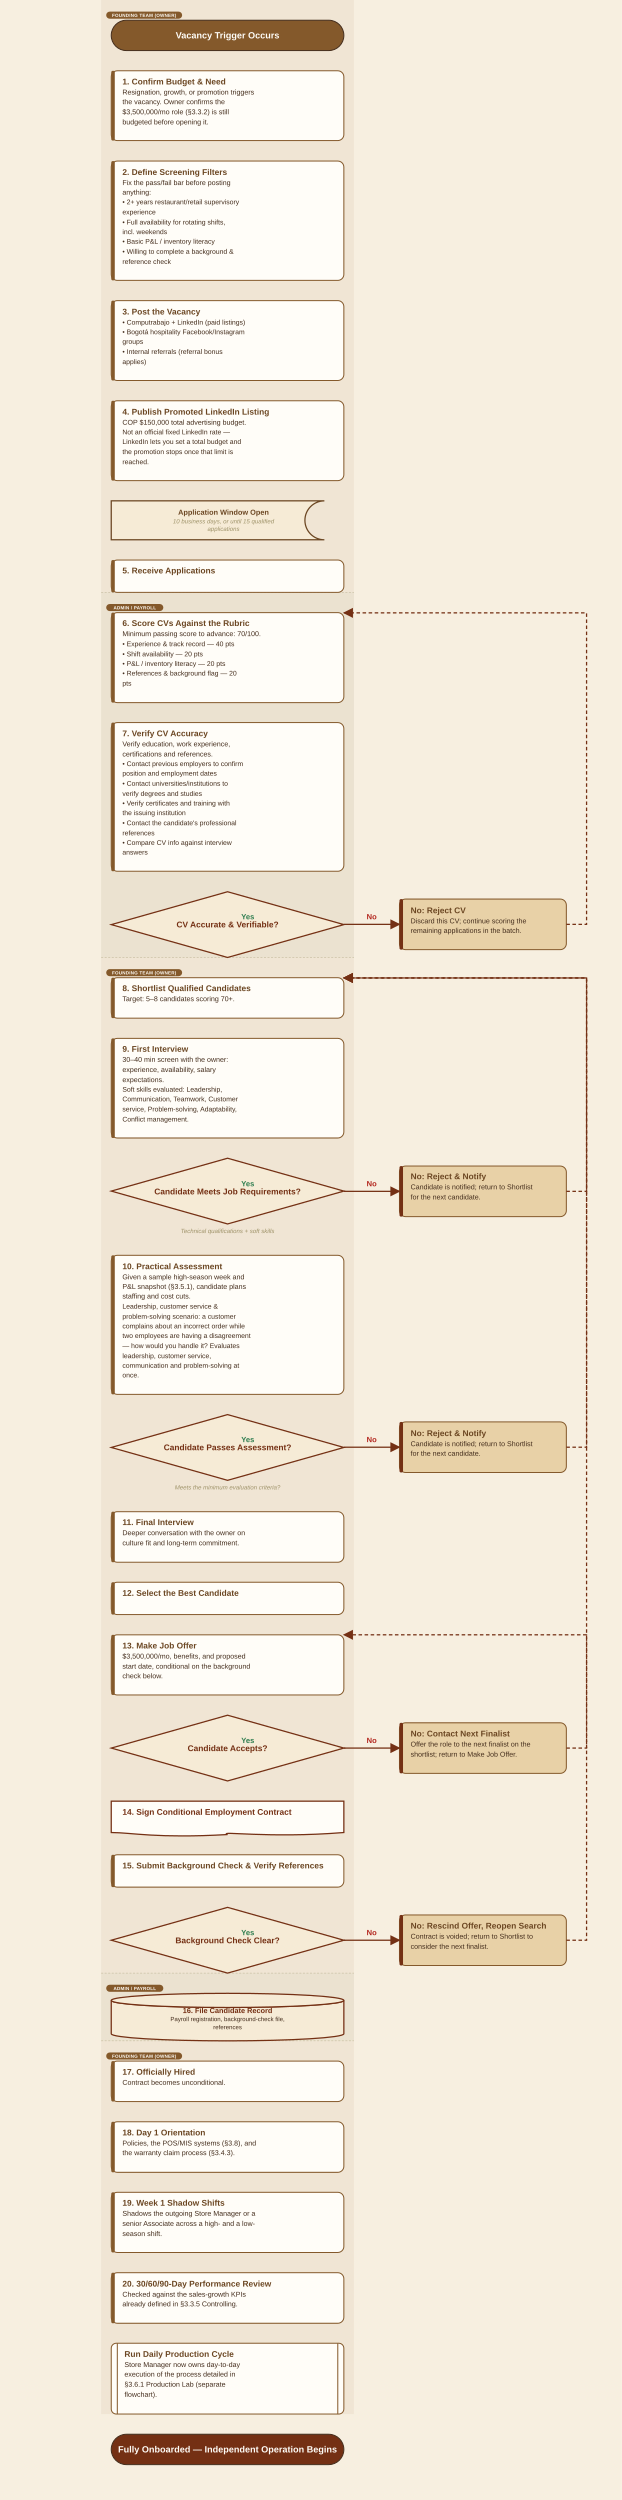
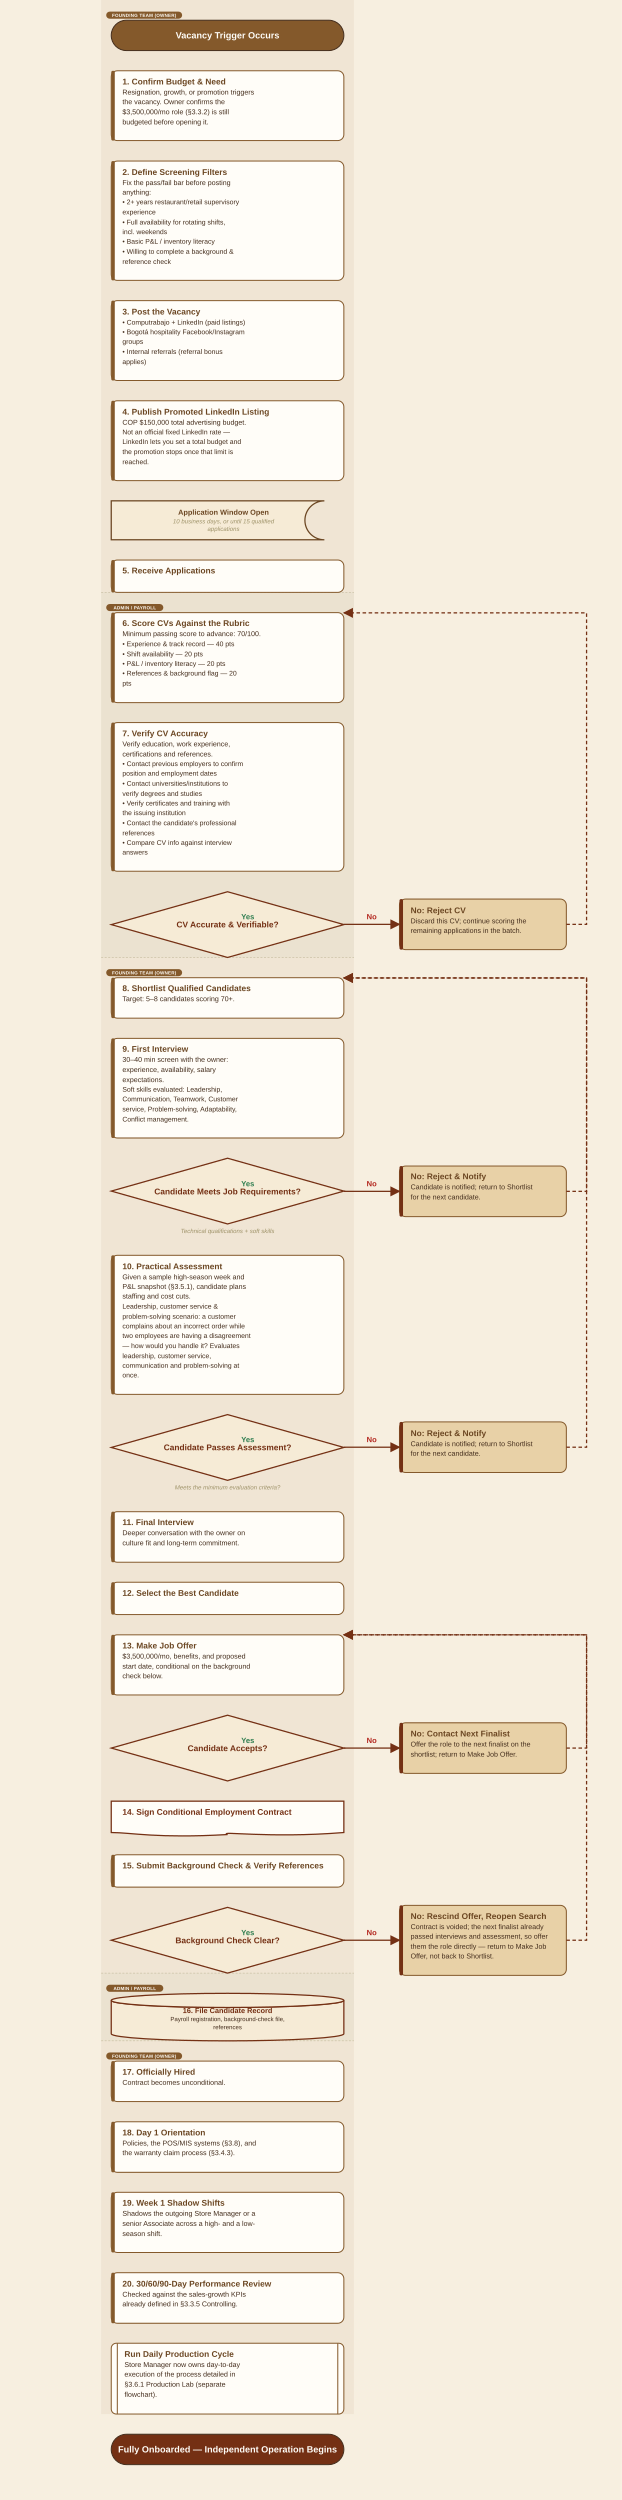
<svg xmlns="http://www.w3.org/2000/svg" viewBox="0 0 1230 4944" width="1230" height="4944" role="img" aria-label="Flowchart of the Döner Street Store Manager hiring and onboarding process, 21 steps and 5 decision points across Founding Team and Admin/Payroll swimlanes: vacancy trigger, confirm budget, define screening filters, post the vacancy, publish a promoted LinkedIn listing (COP $150,000 budget), application window, receive applications, score CVs against the rubric, verify CV accuracy (education, employers, certifications, references, interview cross-check) with a CV-accurate decision looping back to scoring on failure, shortlist candidates, first interview evaluating technical qualifications and soft skills (leadership, communication, teamwork, customer service, problem-solving, adaptability, conflict management) with a meets-requirements decision, practical assessment combining a P&amp;L/staffing scenario and a leadership/customer-service/problem-solving scenario with a passes-assessment decision, final interview, select the best candidate, make job offer with a candidate-accepts decision, sign conditional employment contract, submit background check with a background-clear decision, file candidate record, officially hired, Day 1 orientation, week 1 shadow shifts, 30/60/90-day performance review, handoff to the Production Lab flowchart, fully onboarded.">
  <rect x="0" y="0" width="1230" height="4944" fill="#E8D1A7" opacity="0.35" />
  <defs>
    <marker id="arrow" viewBox="0 0 10 10" refX="9" refY="5" markerWidth="8" markerHeight="8" orient="auto-start-reverse">
      <path d="M0,0 L10,5 L0,10 z" fill="#84592B" />
    </marker>
    <marker id="arrow-acento" viewBox="0 0 10 10" refX="9" refY="5" markerWidth="8" markerHeight="8" orient="auto-start-reverse">
      <path d="M0,0 L10,5 L0,10 z" fill="#743014" />
    </marker>
  </defs>
  <rect x="200" y="0" width="500" height="1171.5" fill="rgba(132,89,43,0.07)" />
  <rect x="210" y="23" width="150.2" height="14" rx="7" fill="#84592B" />
  <text x="285.1" y="33.5" text-anchor="middle" font-family="'Raleway', Arial, sans-serif" font-size="9" font-weight="700" letter-spacing="0.4" fill="#FFFDF8">FOUNDING TEAM (OWNER)</text>
  <rect x="200" y="1171.5" width="500" height="722.0" fill="rgba(157,145,103,0.13)" />
  <line x1="200" y1="1171.5" x2="700" y2="1171.5" stroke="#9D9167" stroke-width="1" stroke-dasharray="4,3" opacity="0.6" />
  <rect x="210" y="1194.5" width="113.0" height="14" rx="7" fill="#84592B" />
  <text x="266.5" y="1205.0" text-anchor="middle" font-family="'Raleway', Arial, sans-serif" font-size="9" font-weight="700" letter-spacing="0.4" fill="#FFFDF8">ADMIN / PAYROLL</text>
  <rect x="200" y="1893.5" width="500" height="2008.5" fill="rgba(132,89,43,0.07)" />
  <line x1="200" y1="1893.5" x2="700" y2="1893.5" stroke="#9D9167" stroke-width="1" stroke-dasharray="4,3" opacity="0.6" />
  <rect x="210" y="1916.5" width="150.2" height="14" rx="7" fill="#84592B" />
  <text x="285.1" y="1927.0" text-anchor="middle" font-family="'Raleway', Arial, sans-serif" font-size="9" font-weight="700" letter-spacing="0.4" fill="#FFFDF8">FOUNDING TEAM (OWNER)</text>
  <rect x="200" y="3902.0" width="500" height="134.0" fill="rgba(157,145,103,0.13)" />
  <line x1="200" y1="3902.0" x2="700" y2="3902.0" stroke="#9D9167" stroke-width="1" stroke-dasharray="4,3" opacity="0.6" />
  <rect x="210" y="3925.0" width="113.0" height="14" rx="7" fill="#84592B" />
  <text x="266.5" y="3935.5" text-anchor="middle" font-family="'Raleway', Arial, sans-serif" font-size="9" font-weight="700" letter-spacing="0.4" fill="#FFFDF8">ADMIN / PAYROLL</text>
  <rect x="200" y="4036.0" width="500" height="738.0" fill="rgba(132,89,43,0.07)" />
  <line x1="200" y1="4036.0" x2="700" y2="4036.0" stroke="#9D9167" stroke-width="1" stroke-dasharray="4,3" opacity="0.6" />
  <rect x="210" y="4059.0" width="150.2" height="14" rx="7" fill="#84592B" />
  <text x="285.1" y="4069.5" text-anchor="middle" font-family="'Raleway', Arial, sans-serif" font-size="9" font-weight="700" letter-spacing="0.4" fill="#FFFDF8">FOUNDING TEAM (OWNER)</text>
  <rect x="220" y="40" width="460" height="60" rx="30" ry="30" fill="#84592B" stroke="#442D1C" stroke-width="2" />
  <text x="450" y="76.0" text-anchor="middle" font-family="'Raleway', Arial, sans-serif" font-size="18" font-weight="700" fill="#FFFDF8">Vacancy Trigger Occurs</text>
  <rect x="220" y="140" width="460" height="138" rx="12" ry="12" fill="#FFFDF8" stroke="#84592B" stroke-width="2" />
  <rect x="220" y="140" width="7" height="138" rx="3" ry="3" fill="#84592B" />
  <text x="242" y="167" font-family="'Raleway', Arial, sans-serif" font-size="16.5" font-weight="700" fill="#6B4622">1. Confirm Budget &amp; Need</text>
  <text x="242" y="187" font-family="'Raleway', Arial, sans-serif" font-size="14" fill="#442D1C">Resignation, growth, or promotion triggers</text>
  <text x="242" y="206" font-family="'Raleway', Arial, sans-serif" font-size="14" fill="#442D1C">the vacancy. Owner confirms the</text>
  <text x="242" y="226" font-family="'Raleway', Arial, sans-serif" font-size="14" fill="#442D1C">$3,500,000/mo role (§3.3.2) is still</text>
  <text x="242" y="246" font-family="'Raleway', Arial, sans-serif" font-size="14" fill="#442D1C">budgeted before opening it.</text>
  <rect x="220" y="318.5" width="460" height="236" rx="12" ry="12" fill="#FFFDF8" stroke="#84592B" stroke-width="2" />
  <rect x="220" y="318.5" width="7" height="236" rx="3" ry="3" fill="#84592B" />
  <text x="242" y="346" font-family="'Raleway', Arial, sans-serif" font-size="16.5" font-weight="700" fill="#6B4622">2. Define Screening Filters</text>
  <text x="242" y="366" font-family="'Raleway', Arial, sans-serif" font-size="14" fill="#442D1C">Fix the pass/fail bar before posting</text>
  <text x="242" y="385" font-family="'Raleway', Arial, sans-serif" font-size="14" fill="#442D1C">anything:</text>
  <text x="242" y="404" font-family="'Raleway', Arial, sans-serif" font-size="13.5" fill="#442D1C">• 2+ years restaurant/retail supervisory</text>
  <text x="242" y="424" font-family="'Raleway', Arial, sans-serif" font-size="13.5" fill="#442D1C">experience</text>
  <text x="242" y="444" font-family="'Raleway', Arial, sans-serif" font-size="13.5" fill="#442D1C">• Full availability for rotating shifts,</text>
  <text x="242" y="463" font-family="'Raleway', Arial, sans-serif" font-size="13.5" fill="#442D1C">incl. weekends</text>
  <text x="242" y="482" font-family="'Raleway', Arial, sans-serif" font-size="13.5" fill="#442D1C">• Basic P&amp;L / inventory literacy</text>
  <text x="242" y="502" font-family="'Raleway', Arial, sans-serif" font-size="13.5" fill="#442D1C">• Willing to complete a background &amp;</text>
  <text x="242" y="522" font-family="'Raleway', Arial, sans-serif" font-size="13.5" fill="#442D1C">reference check</text>
  <rect x="220" y="594.5" width="460" height="158" rx="12" ry="12" fill="#FFFDF8" stroke="#84592B" stroke-width="2" />
  <rect x="220" y="594.5" width="7" height="158" rx="3" ry="3" fill="#84592B" />
  <text x="242" y="622" font-family="'Raleway', Arial, sans-serif" font-size="16.5" font-weight="700" fill="#6B4622">3. Post the Vacancy</text>
  <text x="242" y="642" font-family="'Raleway', Arial, sans-serif" font-size="13.5" fill="#442D1C">• Computrabajo + LinkedIn (paid listings)</text>
  <text x="242" y="661" font-family="'Raleway', Arial, sans-serif" font-size="13.5" fill="#442D1C">• Bogotá hospitality Facebook/Instagram</text>
  <text x="242" y="680" font-family="'Raleway', Arial, sans-serif" font-size="13.5" fill="#442D1C">groups</text>
  <text x="242" y="700" font-family="'Raleway', Arial, sans-serif" font-size="13.5" fill="#442D1C">• Internal referrals (referral bonus</text>
  <text x="242" y="720" font-family="'Raleway', Arial, sans-serif" font-size="13.5" fill="#442D1C">applies)</text>
  <rect x="220" y="792.5" width="460" height="158" rx="12" ry="12" fill="#FFFDF8" stroke="#84592B" stroke-width="2" />
  <rect x="220" y="792.5" width="7" height="158" rx="3" ry="3" fill="#84592B" />
  <text x="242" y="820" font-family="'Raleway', Arial, sans-serif" font-size="16.5" font-weight="700" fill="#6B4622">4. Publish Promoted LinkedIn Listing</text>
  <text x="242" y="840" font-family="'Raleway', Arial, sans-serif" font-size="14" fill="#442D1C">COP $150,000 total advertising budget.</text>
  <text x="242" y="859" font-family="'Raleway', Arial, sans-serif" font-size="13.5" fill="#442D1C">Not an official fixed LinkedIn rate —</text>
  <text x="242" y="878" font-family="'Raleway', Arial, sans-serif" font-size="13.5" fill="#442D1C">LinkedIn lets you set a total budget and</text>
  <text x="242" y="898" font-family="'Raleway', Arial, sans-serif" font-size="13.5" fill="#442D1C">the promotion stops once that limit is</text>
  <text x="242" y="918" font-family="'Raleway', Arial, sans-serif" font-size="13.5" fill="#442D1C">reached.</text>
  <path d="M220,1067.5 L641.5,1067.5 A38.5,38.5 0 0 1 641.5,990.5 L220,990.5 Z" fill="#F6EBD6" stroke="#6B4622" stroke-width="2.5" />
  <text x="442" y="1018" text-anchor="middle" font-family="'Raleway', Arial, sans-serif" font-size="14.5" font-weight="700" fill="#6B4622">Application Window Open</text>
  <text x="442" y="1035" text-anchor="middle" font-family="'Raleway', Arial, sans-serif" font-size="12" font-style="italic" fill="#9D9167">10 business days, or until 15 qualified</text>
  <text x="442" y="1050" text-anchor="middle" font-family="'Raleway', Arial, sans-serif" font-size="12" font-style="italic" fill="#9D9167">applications</text>
  <rect x="220" y="1107.5" width="460" height="64" rx="12" ry="12" fill="#FFFDF8" stroke="#84592B" stroke-width="2" />
  <rect x="220" y="1107.5" width="7" height="64" rx="3" ry="3" fill="#84592B" />
  <text x="242" y="1134" font-family="'Raleway', Arial, sans-serif" font-size="16.5" font-weight="700" fill="#6B4622">5. Receive Applications</text>
  <rect x="220" y="1211.5" width="460" height="178" rx="12" ry="12" fill="#FFFDF8" stroke="#84592B" stroke-width="2" />
  <rect x="220" y="1211.5" width="7" height="178" rx="3" ry="3" fill="#84592B" />
  <text x="242" y="1238" font-family="'Raleway', Arial, sans-serif" font-size="16.5" font-weight="700" fill="#6B4622">6. Score CVs Against the Rubric</text>
  <text x="242" y="1258" font-family="'Raleway', Arial, sans-serif" font-size="14" fill="#442D1C">Minimum passing score to advance: 70/100.</text>
  <text x="242" y="1278" font-family="'Raleway', Arial, sans-serif" font-size="13.5" fill="#442D1C">• Experience &amp; track record — 40 pts</text>
  <text x="242" y="1298" font-family="'Raleway', Arial, sans-serif" font-size="13.5" fill="#442D1C">• Shift availability — 20 pts</text>
  <text x="242" y="1317" font-family="'Raleway', Arial, sans-serif" font-size="13.5" fill="#442D1C">• P&amp;L / inventory literacy — 20 pts</text>
  <text x="242" y="1336" font-family="'Raleway', Arial, sans-serif" font-size="13.5" fill="#442D1C">• References &amp; background flag — 20</text>
  <text x="242" y="1356" font-family="'Raleway', Arial, sans-serif" font-size="13.5" fill="#442D1C">pts</text>
  <rect x="220" y="1429.0" width="460" height="294" rx="12" ry="12" fill="#FFFDF8" stroke="#84592B" stroke-width="2" />
  <rect x="220" y="1429.0" width="7" height="294" rx="3" ry="3" fill="#84592B" />
  <text x="242" y="1456" font-family="'Raleway', Arial, sans-serif" font-size="16.5" font-weight="700" fill="#6B4622">7. Verify CV Accuracy</text>
  <text x="242" y="1476" font-family="'Raleway', Arial, sans-serif" font-size="14" fill="#442D1C">Verify education, work experience,</text>
  <text x="242" y="1496" font-family="'Raleway', Arial, sans-serif" font-size="14" fill="#442D1C">certifications and references.</text>
  <text x="242" y="1515" font-family="'Raleway', Arial, sans-serif" font-size="13.5" fill="#442D1C">• Contact previous employers to confirm</text>
  <text x="242" y="1534" font-family="'Raleway', Arial, sans-serif" font-size="13.5" fill="#442D1C">position and employment dates</text>
  <text x="242" y="1554" font-family="'Raleway', Arial, sans-serif" font-size="13.5" fill="#442D1C">• Contact universities/institutions to</text>
  <text x="242" y="1574" font-family="'Raleway', Arial, sans-serif" font-size="13.5" fill="#442D1C">verify degrees and studies</text>
  <text x="242" y="1593" font-family="'Raleway', Arial, sans-serif" font-size="13.5" fill="#442D1C">• Verify certificates and training with</text>
  <text x="242" y="1612" font-family="'Raleway', Arial, sans-serif" font-size="13.5" fill="#442D1C">the issuing institution</text>
  <text x="242" y="1632" font-family="'Raleway', Arial, sans-serif" font-size="13.5" fill="#442D1C">• Contact the candidate's professional</text>
  <text x="242" y="1652" font-family="'Raleway', Arial, sans-serif" font-size="13.5" fill="#442D1C">references</text>
  <text x="242" y="1671" font-family="'Raleway', Arial, sans-serif" font-size="13.5" fill="#442D1C">• Compare CV info against interview</text>
  <text x="242" y="1690" font-family="'Raleway', Arial, sans-serif" font-size="13.5" fill="#442D1C">answers</text>
  <polygon points="450,1763.5 680,1828.5 450,1893.5 220,1828.5" fill="#F6EBD6" stroke="#743014" stroke-width="2.5" />
  <text x="450" y="1834" text-anchor="middle" font-family="'Raleway', Arial, sans-serif" font-size="16.5" font-weight="700" fill="#743014">CV Accurate &amp; Verifiable?</text>
  <text x="490" y="1818" text-anchor="middle" font-family="'Raleway', Arial, sans-serif" font-size="15" font-weight="700" fill="#2E7D4F">Yes</text>
  <rect x="790" y="1778" width="330" height="100" rx="12" ry="12" fill="#E8D1A7" stroke="#84592B" stroke-width="2" />
  <rect x="790" y="1778" width="7" height="100" rx="3" ry="3" fill="#743014" />
  <text x="812" y="1806" font-family="'Raleway', Arial, sans-serif" font-size="16.5" font-weight="700" fill="#6B4622">No: Reject CV</text>
  <text x="812" y="1826" font-family="'Raleway', Arial, sans-serif" font-size="14" fill="#442D1C">Discard this CV; continue scoring the</text>
  <text x="812" y="1845" font-family="'Raleway', Arial, sans-serif" font-size="14" fill="#442D1C">remaining applications in the batch.</text>
  <path d="M680,1828 L790,1828" fill="none" stroke="#743014" stroke-width="2.5" marker-end="url(#arrow-acento)" />
  <text x="735" y="1818" text-anchor="middle" font-family="'Raleway', Arial, sans-serif" font-size="15" font-weight="700" fill="#B3261E">No</text>
  <path d="M1120,1828 L1160,1828 L1160,1212 L680,1212" fill="none" stroke="#743014" stroke-width="2.5" stroke-dasharray="7,5" marker-end="url(#arrow-acento)" />
  <rect x="220" y="1933.5" width="460" height="80" rx="12" ry="12" fill="#FFFDF8" stroke="#84592B" stroke-width="2" />
  <rect x="220" y="1933.5" width="7" height="80" rx="3" ry="3" fill="#84592B" />
  <text x="242" y="1960" font-family="'Raleway', Arial, sans-serif" font-size="16.5" font-weight="700" fill="#6B4622">8. Shortlist Qualified Candidates</text>
  <text x="242" y="1980" font-family="'Raleway', Arial, sans-serif" font-size="14" fill="#442D1C">Target: 5–8 candidates scoring 70+.</text>
  <rect x="220" y="2053.5" width="460" height="197" rx="12" ry="12" fill="#FFFDF8" stroke="#84592B" stroke-width="2" />
  <rect x="220" y="2053.5" width="7" height="197" rx="3" ry="3" fill="#84592B" />
  <text x="242" y="2080" font-family="'Raleway', Arial, sans-serif" font-size="16.5" font-weight="700" fill="#6B4622">9. First Interview</text>
  <text x="242" y="2100" font-family="'Raleway', Arial, sans-serif" font-size="14" fill="#442D1C">30–40 min screen with the owner:</text>
  <text x="242" y="2120" font-family="'Raleway', Arial, sans-serif" font-size="14" fill="#442D1C">experience, availability, salary</text>
  <text x="242" y="2140" font-family="'Raleway', Arial, sans-serif" font-size="14" fill="#442D1C">expectations.</text>
  <text x="242" y="2159" font-family="'Raleway', Arial, sans-serif" font-size="13.5" fill="#442D1C">Soft skills evaluated: Leadership,</text>
  <text x="242" y="2178" font-family="'Raleway', Arial, sans-serif" font-size="13.5" fill="#442D1C">Communication, Teamwork, Customer</text>
  <text x="242" y="2198" font-family="'Raleway', Arial, sans-serif" font-size="13.5" fill="#442D1C">service, Problem-solving, Adaptability,</text>
  <text x="242" y="2218" font-family="'Raleway', Arial, sans-serif" font-size="13.5" fill="#442D1C">Conflict management.</text>
  <polygon points="450,2290.5 680,2355.5 450,2420.5 220,2355.5" fill="#F6EBD6" stroke="#743014" stroke-width="2.5" />
  <text x="450" y="2362" text-anchor="middle" font-family="'Raleway', Arial, sans-serif" font-size="16.5" font-weight="700" fill="#743014">Candidate Meets Job Requirements?</text>
  <text x="450" y="2438.5" text-anchor="middle" font-family="'Raleway', Arial, sans-serif" font-size="12" font-style="italic" fill="#9D9167">Technical qualifications + soft skills</text>
  <text x="490" y="2346" text-anchor="middle" font-family="'Raleway', Arial, sans-serif" font-size="15" font-weight="700" fill="#2E7D4F">Yes</text>
  <rect x="790" y="2306" width="330" height="100" rx="12" ry="12" fill="#E8D1A7" stroke="#84592B" stroke-width="2" />
  <rect x="790" y="2306" width="7" height="100" rx="3" ry="3" fill="#743014" />
  <text x="812" y="2332" font-family="'Raleway', Arial, sans-serif" font-size="16.5" font-weight="700" fill="#6B4622">No: Reject &amp; Notify</text>
  <text x="812" y="2352" font-family="'Raleway', Arial, sans-serif" font-size="14" fill="#442D1C">Candidate is notified; return to Shortlist</text>
  <text x="812" y="2372" font-family="'Raleway', Arial, sans-serif" font-size="14" fill="#442D1C">for the next candidate.</text>
  <path d="M680,2356 L790,2356" fill="none" stroke="#743014" stroke-width="2.5" marker-end="url(#arrow-acento)" />
  <text x="735" y="2346" text-anchor="middle" font-family="'Raleway', Arial, sans-serif" font-size="15" font-weight="700" fill="#B3261E">No</text>
  <path d="M1120,2356 L1160,2356 L1160,1934 L680,1934" fill="none" stroke="#743014" stroke-width="2.5" stroke-dasharray="7,5" marker-end="url(#arrow-acento)" />
  <rect x="220" y="2482.5" width="460" height="275" rx="12" ry="12" fill="#FFFDF8" stroke="#84592B" stroke-width="2" />
  <rect x="220" y="2482.5" width="7" height="275" rx="3" ry="3" fill="#84592B" />
  <text x="242" y="2510" font-family="'Raleway', Arial, sans-serif" font-size="16.5" font-weight="700" fill="#6B4622">10. Practical Assessment</text>
  <text x="242" y="2530" font-family="'Raleway', Arial, sans-serif" font-size="14" fill="#442D1C">Given a sample high-season week and</text>
  <text x="242" y="2549" font-family="'Raleway', Arial, sans-serif" font-size="14" fill="#442D1C">P&amp;L snapshot (§3.5.1), candidate plans</text>
  <text x="242" y="2568" font-family="'Raleway', Arial, sans-serif" font-size="14" fill="#442D1C">staffing and cost cuts.</text>
  <text x="242" y="2588" font-family="'Raleway', Arial, sans-serif" font-size="13.5" fill="#442D1C">Leadership, customer service &amp;</text>
  <text x="242" y="2608" font-family="'Raleway', Arial, sans-serif" font-size="13.5" fill="#442D1C">problem-solving scenario: a customer</text>
  <text x="242" y="2627" font-family="'Raleway', Arial, sans-serif" font-size="13.5" fill="#442D1C">complains about an incorrect order while</text>
  <text x="242" y="2646" font-family="'Raleway', Arial, sans-serif" font-size="13.5" fill="#442D1C">two employees are having a disagreement</text>
  <text x="242" y="2666" font-family="'Raleway', Arial, sans-serif" font-size="13.5" fill="#442D1C">— how would you handle it? Evaluates</text>
  <text x="242" y="2686" font-family="'Raleway', Arial, sans-serif" font-size="13.5" fill="#442D1C">leadership, customer service,</text>
  <text x="242" y="2705" font-family="'Raleway', Arial, sans-serif" font-size="13.5" fill="#442D1C">communication and problem-solving at</text>
  <text x="242" y="2724" font-family="'Raleway', Arial, sans-serif" font-size="13.5" fill="#442D1C">once.</text>
  <polygon points="450,2797.5 680,2862.5 450,2927.5 220,2862.5" fill="#F6EBD6" stroke="#743014" stroke-width="2.5" />
  <text x="450" y="2868" text-anchor="middle" font-family="'Raleway', Arial, sans-serif" font-size="16.5" font-weight="700" fill="#743014">Candidate Passes Assessment?</text>
  <text x="450" y="2945.5" text-anchor="middle" font-family="'Raleway', Arial, sans-serif" font-size="12" font-style="italic" fill="#9D9167">Meets the minimum evaluation criteria?</text>
  <text x="490" y="2852" text-anchor="middle" font-family="'Raleway', Arial, sans-serif" font-size="15" font-weight="700" fill="#2E7D4F">Yes</text>
  <rect x="790" y="2812" width="330" height="100" rx="12" ry="12" fill="#E8D1A7" stroke="#84592B" stroke-width="2" />
  <rect x="790" y="2812" width="7" height="100" rx="3" ry="3" fill="#743014" />
  <text x="812" y="2840" font-family="'Raleway', Arial, sans-serif" font-size="16.5" font-weight="700" fill="#6B4622">No: Reject &amp; Notify</text>
  <text x="812" y="2860" font-family="'Raleway', Arial, sans-serif" font-size="14" fill="#442D1C">Candidate is notified; return to Shortlist</text>
  <text x="812" y="2879" font-family="'Raleway', Arial, sans-serif" font-size="14" fill="#442D1C">for the next candidate.</text>
  <path d="M680,2862 L790,2862" fill="none" stroke="#743014" stroke-width="2.5" marker-end="url(#arrow-acento)" />
  <text x="735" y="2852" text-anchor="middle" font-family="'Raleway', Arial, sans-serif" font-size="15" font-weight="700" fill="#B3261E">No</text>
  <path d="M1120,2862 L1160,2862 L1160,1934 L680,1934" fill="none" stroke="#743014" stroke-width="2.5" stroke-dasharray="7,5" marker-end="url(#arrow-acento)" />
  <rect x="220" y="2989.5" width="460" height="100" rx="12" ry="12" fill="#FFFDF8" stroke="#84592B" stroke-width="2" />
  <rect x="220" y="2989.5" width="7" height="100" rx="3" ry="3" fill="#84592B" />
  <text x="242" y="3016" font-family="'Raleway', Arial, sans-serif" font-size="16.5" font-weight="700" fill="#6B4622">11. Final Interview</text>
  <text x="242" y="3036" font-family="'Raleway', Arial, sans-serif" font-size="14" fill="#442D1C">Deeper conversation with the owner on</text>
  <text x="242" y="3056" font-family="'Raleway', Arial, sans-serif" font-size="14" fill="#442D1C">culture fit and long-term commitment.</text>
  <rect x="220" y="3129.0" width="460" height="64" rx="12" ry="12" fill="#FFFDF8" stroke="#84592B" stroke-width="2" />
  <rect x="220" y="3129.0" width="7" height="64" rx="3" ry="3" fill="#84592B" />
  <text x="242" y="3156" font-family="'Raleway', Arial, sans-serif" font-size="16.5" font-weight="700" fill="#6B4622">12. Select the Best Candidate</text>
  <rect x="220" y="3233.0" width="460" height="119" rx="12" ry="12" fill="#FFFDF8" stroke="#84592B" stroke-width="2" />
  <rect x="220" y="3233.0" width="7" height="119" rx="3" ry="3" fill="#84592B" />
  <text x="242" y="3260" font-family="'Raleway', Arial, sans-serif" font-size="16.5" font-weight="700" fill="#6B4622">13. Make Job Offer</text>
  <text x="242" y="3280" font-family="'Raleway', Arial, sans-serif" font-size="14" fill="#442D1C">$3,500,000/mo, benefits, and proposed</text>
  <text x="242" y="3300" font-family="'Raleway', Arial, sans-serif" font-size="14" fill="#442D1C">start date, conditional on the background</text>
  <text x="242" y="3319" font-family="'Raleway', Arial, sans-serif" font-size="14" fill="#442D1C">check below.</text>
  <polygon points="450,3392.0 680,3457.0 450,3522.0 220,3457.0" fill="#F6EBD6" stroke="#743014" stroke-width="2.5" />
  <text x="450" y="3463" text-anchor="middle" font-family="'Raleway', Arial, sans-serif" font-size="16.5" font-weight="700" fill="#743014">Candidate Accepts?</text>
  <text x="490" y="3447" text-anchor="middle" font-family="'Raleway', Arial, sans-serif" font-size="15" font-weight="700" fill="#2E7D4F">Yes</text>
  <rect x="790" y="3407" width="330" height="100" rx="12" ry="12" fill="#E8D1A7" stroke="#84592B" stroke-width="2" />
  <rect x="790" y="3407" width="7" height="100" rx="3" ry="3" fill="#743014" />
  <text x="812" y="3434" font-family="'Raleway', Arial, sans-serif" font-size="16.5" font-weight="700" fill="#6B4622">No: Contact Next Finalist</text>
  <text x="812" y="3454" font-family="'Raleway', Arial, sans-serif" font-size="14" fill="#442D1C">Offer the role to the next finalist on the</text>
  <text x="812" y="3474" font-family="'Raleway', Arial, sans-serif" font-size="14" fill="#442D1C">shortlist; return to Make Job Offer.</text>
  <path d="M680,3457 L790,3457" fill="none" stroke="#743014" stroke-width="2.5" marker-end="url(#arrow-acento)" />
  <text x="735" y="3447" text-anchor="middle" font-family="'Raleway', Arial, sans-serif" font-size="15" font-weight="700" fill="#B3261E">No</text>
  <path d="M1120,3457 L1160,3457 L1160,3233 L680,3233" fill="none" stroke="#743014" stroke-width="2.5" stroke-dasharray="7,5" marker-end="url(#arrow-acento)" />
  <path d="M220,3562.0 L680,3562.0 L680,3624.0 C530,3636.0 430,3620.0 450,3628.0 C310,3636.0 260,3624.0 220,3624.0 Z" fill="#FFFDF8" stroke="#743014" stroke-width="2.5" />
  <text x="242" y="3589" font-family="'Raleway', Arial, sans-serif" font-size="16.5" font-weight="700" fill="#743014">14. Sign Conditional Employment Contract</text>
  <rect x="220" y="3668.0" width="460" height="64" rx="12" ry="12" fill="#FFFDF8" stroke="#84592B" stroke-width="2" />
  <rect x="220" y="3668.0" width="7" height="64" rx="3" ry="3" fill="#84592B" />
  <text x="242" y="3695" font-family="'Raleway', Arial, sans-serif" font-size="16.5" font-weight="700" fill="#6B4622">15. Submit Background Check &amp; Verify References</text>
  <polygon points="450,3772.0 680,3837.0 450,3902.0 220,3837.0" fill="#F6EBD6" stroke="#743014" stroke-width="2.5" />
  <text x="450" y="3843" text-anchor="middle" font-family="'Raleway', Arial, sans-serif" font-size="16.5" font-weight="700" fill="#743014">Background Check Clear?</text>
  <text x="490" y="3827" text-anchor="middle" font-family="'Raleway', Arial, sans-serif" font-size="15" font-weight="700" fill="#2E7D4F">Yes</text>
-   <rect x="790" y="3787" width="330" height="100" rx="12" ry="12" fill="#E8D1A7" stroke="#84592B" stroke-width="2" />
-   <rect x="790" y="3787" width="7" height="100" rx="3" ry="3" fill="#743014" />
-   <text x="812" y="3814" font-family="'Raleway', Arial, sans-serif" font-size="16.5" font-weight="700" fill="#6B4622">No: Rescind Offer, Reopen Search</text>
-   <text x="812" y="3834" font-family="'Raleway', Arial, sans-serif" font-size="14" fill="#442D1C">Contract is voided; return to Shortlist to</text>
-   <text x="812" y="3854" font-family="'Raleway', Arial, sans-serif" font-size="14" fill="#442D1C">consider the next finalist.</text>
+   <rect x="790" y="3768" width="330" height="138.5" rx="12" ry="12" fill="#E8D1A7" stroke="#84592B" stroke-width="2" />
+   <rect x="790" y="3768" width="7" height="138.5" rx="3" ry="3" fill="#743014" />
+   <text x="812" y="3795" font-family="'Raleway', Arial, sans-serif" font-size="16.5" font-weight="700" fill="#6B4622">No: Rescind Offer, Reopen Search</text>
+   <text x="812" y="3815" font-family="'Raleway', Arial, sans-serif" font-size="14" fill="#442D1C">Contract is voided; the next finalist already</text>
+   <text x="812" y="3834" font-family="'Raleway', Arial, sans-serif" font-size="14" fill="#442D1C">passed interviews and assessment, so offer</text>
+   <text x="812" y="3854" font-family="'Raleway', Arial, sans-serif" font-size="14" fill="#442D1C">them the role directly — return to Make Job</text>
+   <text x="812" y="3873" font-family="'Raleway', Arial, sans-serif" font-size="14" fill="#442D1C">Offer, not back to Shortlist.</text>
  <path d="M680,3837 L790,3837" fill="none" stroke="#743014" stroke-width="2.5" marker-end="url(#arrow-acento)" />
  <text x="735" y="3827" text-anchor="middle" font-family="'Raleway', Arial, sans-serif" font-size="15" font-weight="700" fill="#B3261E">No</text>
-   <path d="M1120,3837 L1160,3837 L1160,1934 L680,1934" fill="none" stroke="#743014" stroke-width="2.5" stroke-dasharray="7,5" marker-end="url(#arrow-acento)" />
+   <path d="M1120,3837 L1160,3837 L1160,3233 L680,3233" fill="none" stroke="#743014" stroke-width="2.5" stroke-dasharray="7,5" marker-end="url(#arrow-acento)" />
  <path d="M220,3956.0 A230,14 0 0 0 680,3956.0 L680,4022.0 A230,14 0 0 1 220,4022.0 Z" fill="#F6EBD6" stroke="#743014" stroke-width="2.5" />
  <ellipse cx="450" cy="3956.0" rx="230" ry="14" fill="#F6EBD6" stroke="#743014" stroke-width="2.5" />
  <text x="450" y="3981" text-anchor="middle" font-family="'Raleway', Arial, sans-serif" font-size="14.5" font-weight="700" fill="#743014">16. File Candidate Record</text>
  <text x="450" y="3997" text-anchor="middle" font-family="'Raleway', Arial, sans-serif" font-size="12" fill="#442D1C">Payroll registration, background-check file,</text>
  <text x="450" y="4013" text-anchor="middle" font-family="'Raleway', Arial, sans-serif" font-size="12" fill="#442D1C">references</text>
  <rect x="220" y="4076.0" width="460" height="80" rx="12" ry="12" fill="#FFFDF8" stroke="#84592B" stroke-width="2" />
  <rect x="220" y="4076.0" width="7" height="80" rx="3" ry="3" fill="#84592B" />
  <text x="242" y="4103" font-family="'Raleway', Arial, sans-serif" font-size="16.5" font-weight="700" fill="#6B4622">17. Officially Hired</text>
  <text x="242" y="4123" font-family="'Raleway', Arial, sans-serif" font-size="14" fill="#442D1C">Contract becomes unconditional.</text>
  <rect x="220" y="4196.0" width="460" height="100" rx="12" ry="12" fill="#FFFDF8" stroke="#84592B" stroke-width="2" />
  <rect x="220" y="4196.0" width="7" height="100" rx="3" ry="3" fill="#84592B" />
  <text x="242" y="4223" font-family="'Raleway', Arial, sans-serif" font-size="16.5" font-weight="700" fill="#6B4622">18. Day 1 Orientation</text>
  <text x="242" y="4243" font-family="'Raleway', Arial, sans-serif" font-size="14" fill="#442D1C">Policies, the POS/MIS systems (§3.8), and</text>
  <text x="242" y="4262" font-family="'Raleway', Arial, sans-serif" font-size="14" fill="#442D1C">the warranty claim process (§3.4.3).</text>
  <rect x="220" y="4335.5" width="460" height="119" rx="12" ry="12" fill="#FFFDF8" stroke="#84592B" stroke-width="2" />
  <rect x="220" y="4335.5" width="7" height="119" rx="3" ry="3" fill="#84592B" />
  <text x="242" y="4362" font-family="'Raleway', Arial, sans-serif" font-size="16.5" font-weight="700" fill="#6B4622">19. Week 1 Shadow Shifts</text>
  <text x="242" y="4382" font-family="'Raleway', Arial, sans-serif" font-size="14" fill="#442D1C">Shadows the outgoing Store Manager or a</text>
  <text x="242" y="4402" font-family="'Raleway', Arial, sans-serif" font-size="14" fill="#442D1C">senior Associate across a high- and a low-</text>
  <text x="242" y="4422" font-family="'Raleway', Arial, sans-serif" font-size="14" fill="#442D1C">season shift.</text>
  <rect x="220" y="4494.5" width="460" height="100" rx="12" ry="12" fill="#FFFDF8" stroke="#84592B" stroke-width="2" />
  <rect x="220" y="4494.5" width="7" height="100" rx="3" ry="3" fill="#84592B" />
  <text x="242" y="4522" font-family="'Raleway', Arial, sans-serif" font-size="16.5" font-weight="700" fill="#6B4622">20. 30/60/90-Day Performance Review</text>
  <text x="242" y="4542" font-family="'Raleway', Arial, sans-serif" font-size="14" fill="#442D1C">Checked against the sales-growth KPIs</text>
  <text x="242" y="4561" font-family="'Raleway', Arial, sans-serif" font-size="14" fill="#442D1C">already defined in §3.3.5 Controlling.</text>
  <rect x="220" y="4634.0" width="460" height="140" rx="10" ry="10" fill="#FFFDF8" stroke="#84592B" stroke-width="2" />
  <line x1="232" y1="4634.0" x2="232" y2="4774.0" stroke="#84592B" stroke-width="2" />
  <line x1="668" y1="4634.0" x2="668" y2="4774.0" stroke="#84592B" stroke-width="2" />
  <text x="246" y="4661" font-family="'Raleway', Arial, sans-serif" font-size="16.5" font-weight="700" fill="#6B4622">Run Daily Production Cycle</text>
  <text x="246" y="4681" font-family="'Raleway', Arial, sans-serif" font-size="14" fill="#442D1C">Store Manager now owns day-to-day</text>
  <text x="246" y="4700" font-family="'Raleway', Arial, sans-serif" font-size="14" fill="#442D1C">execution of the process detailed in</text>
  <text x="246" y="4720" font-family="'Raleway', Arial, sans-serif" font-size="14" fill="#442D1C">§3.6.1 Production Lab (separate</text>
  <text x="246" y="4740" font-family="'Raleway', Arial, sans-serif" font-size="14" fill="#442D1C">flowchart).</text>
  <rect x="220" y="4814.0" width="460" height="60" rx="30" ry="30" fill="#743014" stroke="#442D1C" stroke-width="2" />
  <text x="450" y="4850.0" text-anchor="middle" font-family="'Raleway', Arial, sans-serif" font-size="18" font-weight="700" fill="#FFFDF8">Fully Onboarded — Independent Operation Begins</text>
</svg>
